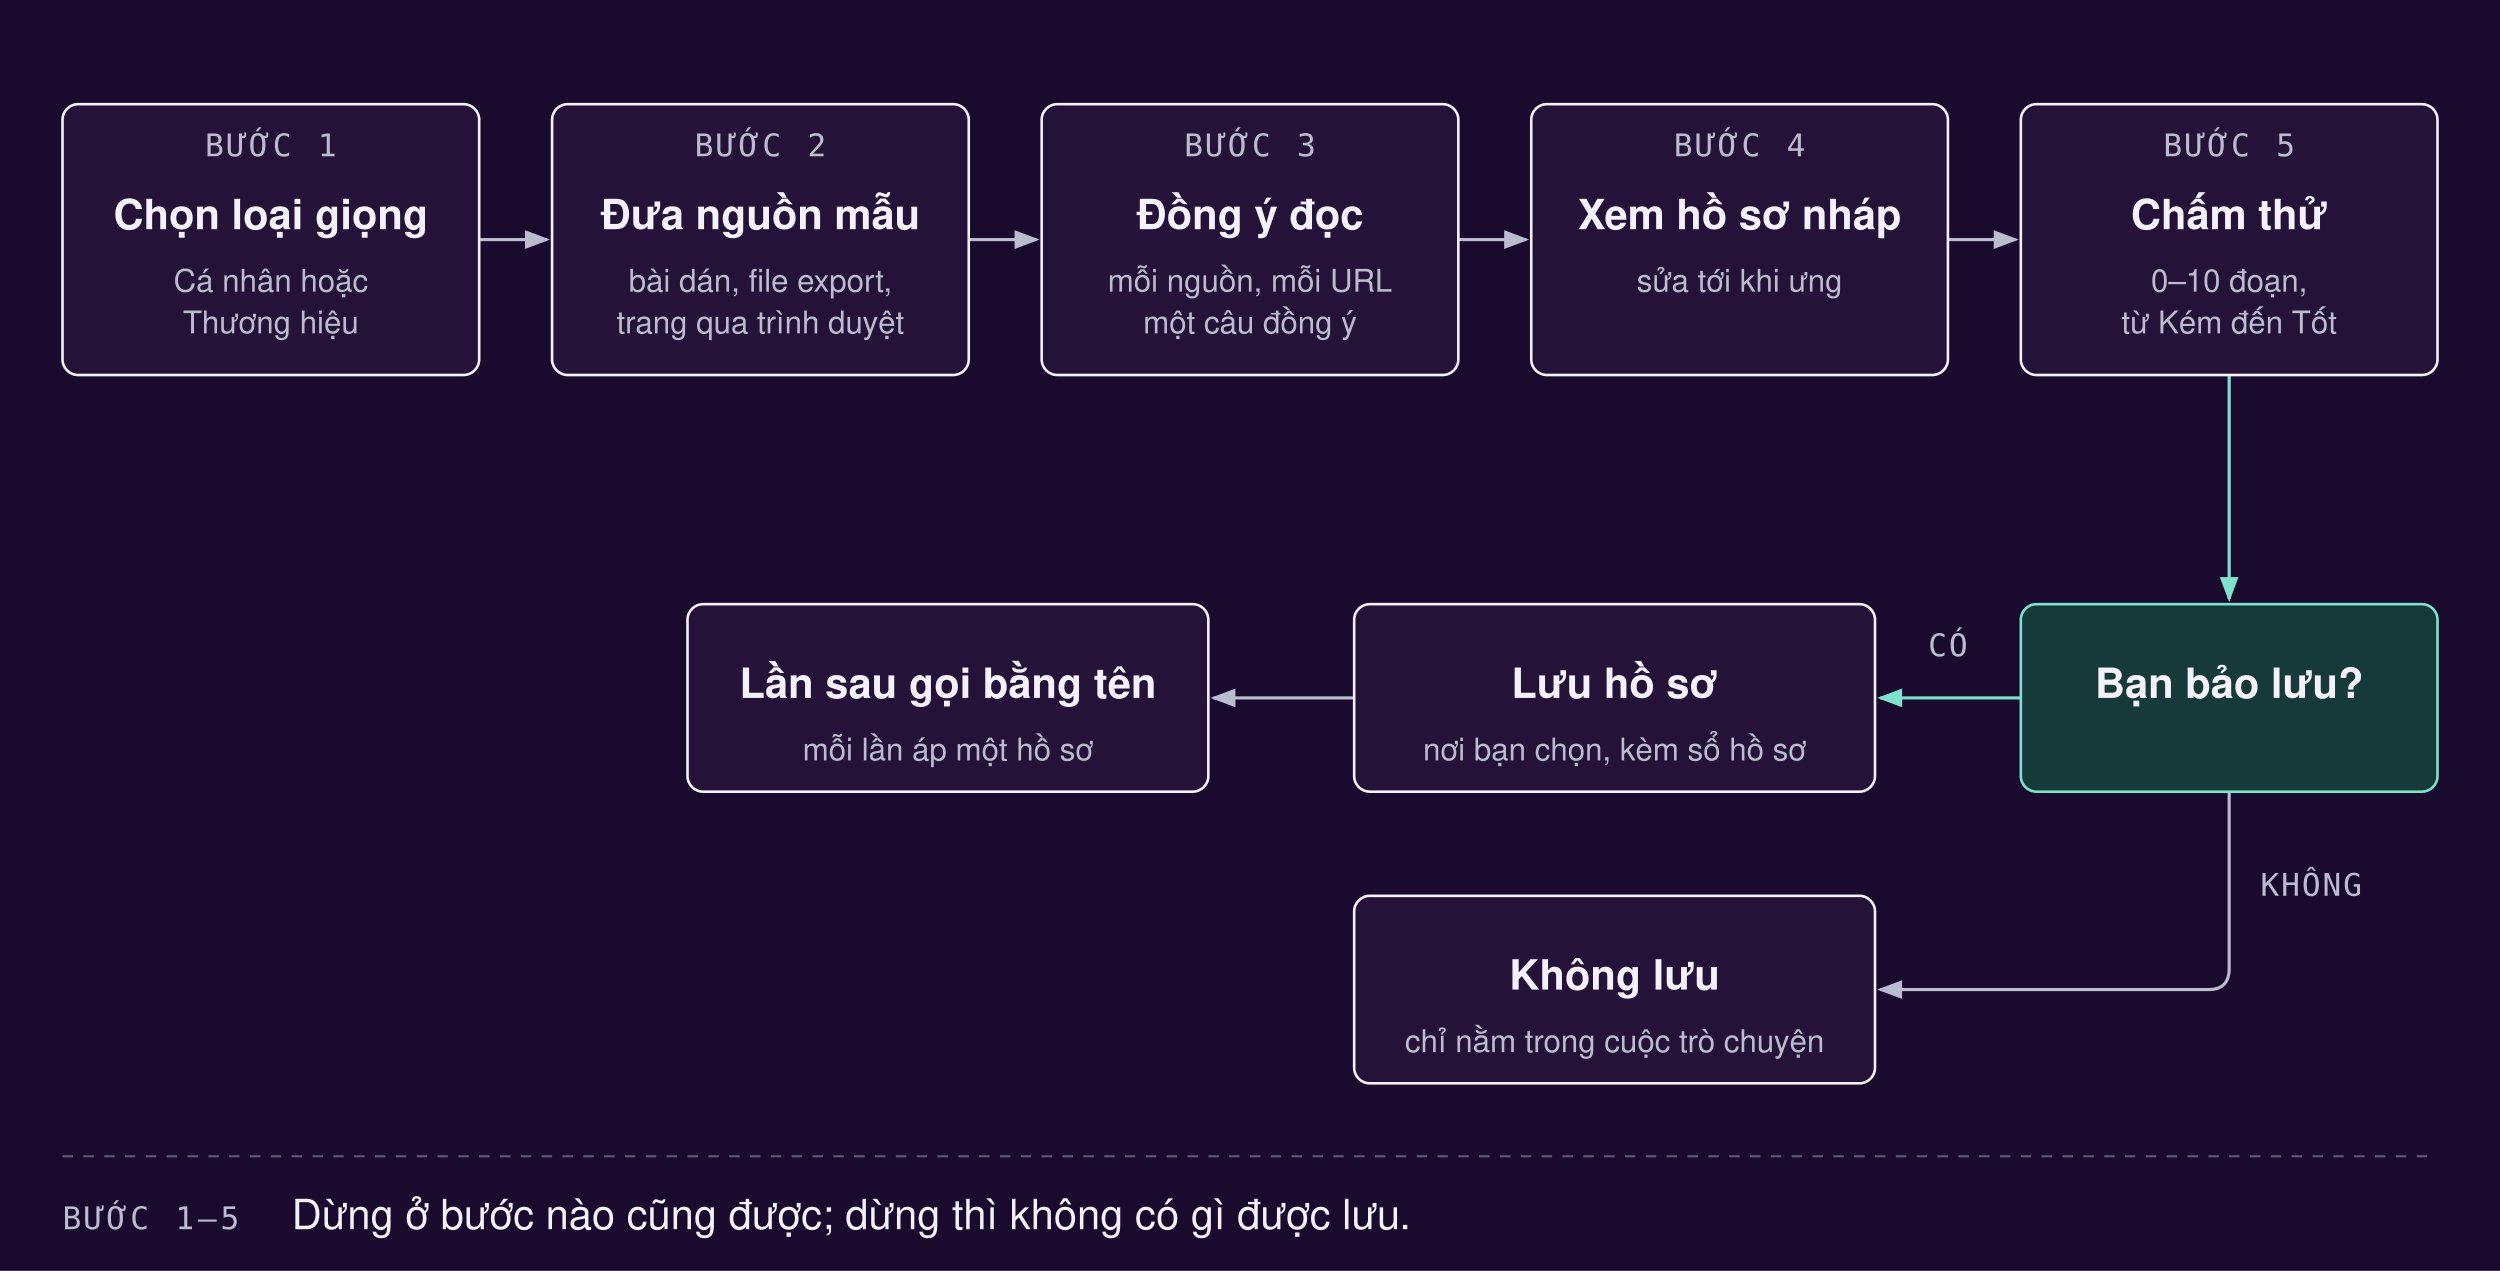
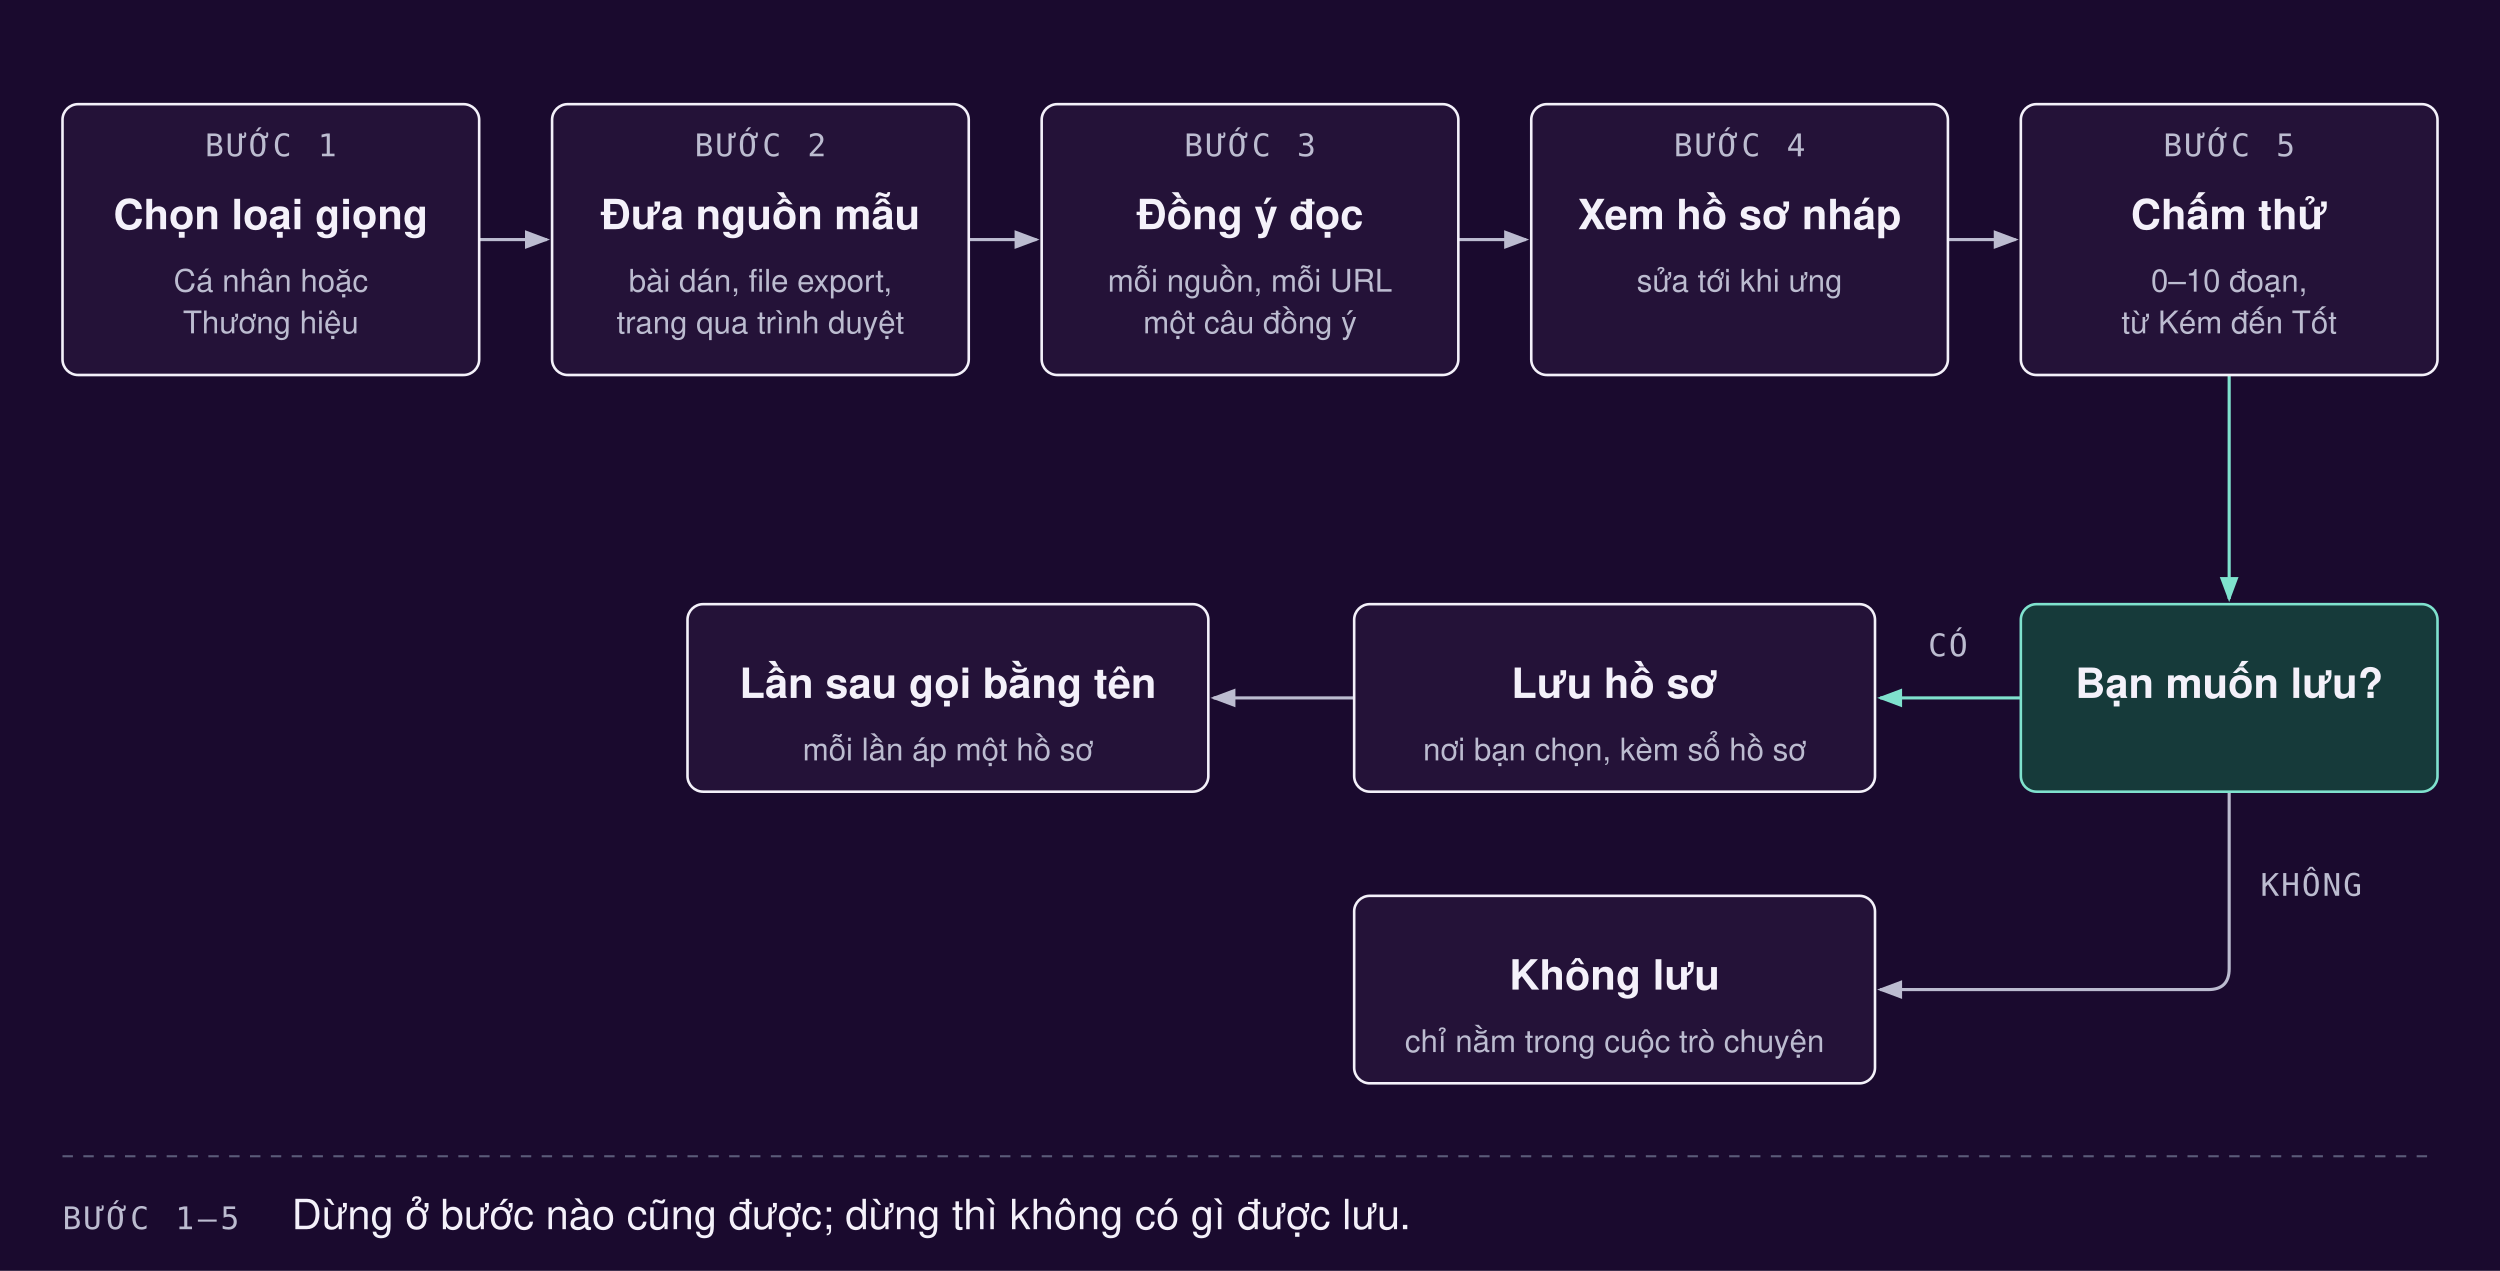
<svg xmlns="http://www.w3.org/2000/svg" viewBox="0 0 960 488" width="960" height="488" role="img" aria-labelledby="voice-setup-dark-title voice-setup-dark-desc">
  <defs>
    <marker id="voice-setup-dark-a" markerWidth="8" markerHeight="6" refX="7" refY="3" orient="auto">
      <polygon points="0 0, 8 3, 0 6" fill="#BCBCD0" />
    </marker>
    <marker id="voice-setup-dark-b" markerWidth="8" markerHeight="6" refX="7" refY="3" orient="auto">
      <polygon points="0 0, 8 3, 0 6" fill="#7FE2CE" />
    </marker>
  </defs>
  <rect width="100%" height="100%" fill="#1A0A2E" />
  <path d="M 184 92 L 210 92" fill="none" stroke="#BCBCD0" stroke-width="1.2" marker-end="url(#voice-setup-dark-a)" />
  <path d="M 372 92 L 398 92" fill="none" stroke="#BCBCD0" stroke-width="1.2" marker-end="url(#voice-setup-dark-a)" />
  <path d="M 560 92 L 586 92" fill="none" stroke="#BCBCD0" stroke-width="1.2" marker-end="url(#voice-setup-dark-a)" />
  <path d="M 748 92 L 774 92" fill="none" stroke="#BCBCD0" stroke-width="1.2" marker-end="url(#voice-setup-dark-a)" />
  <path d="M 856 144 L 856 230" fill="none" stroke="#7FE2CE" stroke-width="1.2" marker-end="url(#voice-setup-dark-b)" />
  <path d="M 776 268 L 722 268" fill="none" stroke="#7FE2CE" stroke-width="1.2" marker-end="url(#voice-setup-dark-b)" />
  <rect x="732.0" y="240" width="32" height="16" rx="2" fill="#1A0A2E" />
  <text x="748" y="252" fill="#BCBCD0" font-size="12" font-family="ui-monospace, SFMono-Regular, Menlo, Consolas, monospace" text-anchor="middle" letter-spacing="0.06em">CÓ</text>
  <path d="M 520 268 L 466 268" fill="none" stroke="#BCBCD0" stroke-width="1.2" marker-end="url(#voice-setup-dark-a)" />
  <path d="M 856 304 L 856 372 Q 856 380 848 380 L 722 380" fill="none" stroke="#BCBCD0" stroke-width="1.2" marker-end="url(#voice-setup-dark-a)" />
  <rect x="864" y="332" width="56" height="16" rx="2" fill="#1A0A2E" />
  <text x="868" y="344" fill="#BCBCD0" font-size="12" font-family="ui-monospace, SFMono-Regular, Menlo, Consolas, monospace" text-anchor="start" letter-spacing="0.06em">KHÔNG</text>
  <rect x="24" y="40" width="160" height="104" rx="6" fill="#1A0A2E" />
  <rect x="24" y="40" width="160" height="104" rx="6" fill="#241238" stroke="#F4F1FA" stroke-width="1" />
  <text x="104.0" y="60" fill="#BCBCD0" font-size="12" font-family="ui-monospace, SFMono-Regular, Menlo, Consolas, monospace" text-anchor="middle" letter-spacing="0.12em">BƯỚC 1</text>
  <text x="104.0" y="88" fill="#F4F1FA" font-size="16" font-weight="600" font-family="'Space Grotesk', -apple-system, 'Segoe UI', Helvetica, Arial, sans-serif" text-anchor="middle">Chọn loại giọng</text>
  <text x="104.0" y="112" fill="#BCBCD0" font-size="12" font-family="'Space Grotesk', -apple-system, 'Segoe UI', Helvetica, Arial, sans-serif" text-anchor="middle">Cá nhân hoặc</text>
  <text x="104.0" y="128" fill="#BCBCD0" font-size="12" font-family="'Space Grotesk', -apple-system, 'Segoe UI', Helvetica, Arial, sans-serif" text-anchor="middle">Thương hiệu</text>
  <rect x="212" y="40" width="160" height="104" rx="6" fill="#1A0A2E" />
  <rect x="212" y="40" width="160" height="104" rx="6" fill="#241238" stroke="#F4F1FA" stroke-width="1" />
  <text x="292.0" y="60" fill="#BCBCD0" font-size="12" font-family="ui-monospace, SFMono-Regular, Menlo, Consolas, monospace" text-anchor="middle" letter-spacing="0.12em">BƯỚC 2</text>
  <text x="292.0" y="88" fill="#F4F1FA" font-size="16" font-weight="600" font-family="'Space Grotesk', -apple-system, 'Segoe UI', Helvetica, Arial, sans-serif" text-anchor="middle">Đưa nguồn mẫu</text>
  <text x="292.0" y="112" fill="#BCBCD0" font-size="12" font-family="'Space Grotesk', -apple-system, 'Segoe UI', Helvetica, Arial, sans-serif" text-anchor="middle">bài dán, file export,</text>
  <text x="292.0" y="128" fill="#BCBCD0" font-size="12" font-family="'Space Grotesk', -apple-system, 'Segoe UI', Helvetica, Arial, sans-serif" text-anchor="middle">trang qua trình duyệt</text>
  <rect x="400" y="40" width="160" height="104" rx="6" fill="#1A0A2E" />
  <rect x="400" y="40" width="160" height="104" rx="6" fill="#241238" stroke="#F4F1FA" stroke-width="1" />
  <text x="480.0" y="60" fill="#BCBCD0" font-size="12" font-family="ui-monospace, SFMono-Regular, Menlo, Consolas, monospace" text-anchor="middle" letter-spacing="0.12em">BƯỚC 3</text>
  <text x="480.0" y="88" fill="#F4F1FA" font-size="16" font-weight="600" font-family="'Space Grotesk', -apple-system, 'Segoe UI', Helvetica, Arial, sans-serif" text-anchor="middle">Đồng ý đọc</text>
  <text x="480.0" y="112" fill="#BCBCD0" font-size="12" font-family="'Space Grotesk', -apple-system, 'Segoe UI', Helvetica, Arial, sans-serif" text-anchor="middle">mỗi nguồn, mỗi URL</text>
  <text x="480.0" y="128" fill="#BCBCD0" font-size="12" font-family="'Space Grotesk', -apple-system, 'Segoe UI', Helvetica, Arial, sans-serif" text-anchor="middle">một câu đồng ý</text>
  <rect x="588" y="40" width="160" height="104" rx="6" fill="#1A0A2E" />
  <rect x="588" y="40" width="160" height="104" rx="6" fill="#241238" stroke="#F4F1FA" stroke-width="1" />
  <text x="668.0" y="60" fill="#BCBCD0" font-size="12" font-family="ui-monospace, SFMono-Regular, Menlo, Consolas, monospace" text-anchor="middle" letter-spacing="0.12em">BƯỚC 4</text>
  <text x="668.0" y="88" fill="#F4F1FA" font-size="16" font-weight="600" font-family="'Space Grotesk', -apple-system, 'Segoe UI', Helvetica, Arial, sans-serif" text-anchor="middle">Xem hồ sơ nháp</text>
  <text x="668.0" y="112" fill="#BCBCD0" font-size="12" font-family="'Space Grotesk', -apple-system, 'Segoe UI', Helvetica, Arial, sans-serif" text-anchor="middle">sửa tới khi ưng</text>
  <rect x="776" y="40" width="160" height="104" rx="6" fill="#1A0A2E" />
  <rect x="776" y="40" width="160" height="104" rx="6" fill="#241238" stroke="#F4F1FA" stroke-width="1" />
  <text x="856.0" y="60" fill="#BCBCD0" font-size="12" font-family="ui-monospace, SFMono-Regular, Menlo, Consolas, monospace" text-anchor="middle" letter-spacing="0.12em">BƯỚC 5</text>
  <text x="856.0" y="88" fill="#F4F1FA" font-size="16" font-weight="600" font-family="'Space Grotesk', -apple-system, 'Segoe UI', Helvetica, Arial, sans-serif" text-anchor="middle">Chấm thử</text>
  <text x="856.0" y="112" fill="#BCBCD0" font-size="12" font-family="'Space Grotesk', -apple-system, 'Segoe UI', Helvetica, Arial, sans-serif" text-anchor="middle">0–10 đoạn,</text>
  <text x="856.0" y="128" fill="#BCBCD0" font-size="12" font-family="'Space Grotesk', -apple-system, 'Segoe UI', Helvetica, Arial, sans-serif" text-anchor="middle">từ Kém đến Tốt</text>
  <rect x="776" y="232" width="160" height="72" rx="6" fill="#1A0A2E" />
  <rect x="776" y="232" width="160" height="72" rx="6" fill="#163A3A" stroke="#7FE2CE" stroke-width="1" />
-   <text x="856.0" y="268" fill="#F4F1FA" font-size="16" font-weight="600" font-family="'Space Grotesk', -apple-system, 'Segoe UI', Helvetica, Arial, sans-serif" text-anchor="middle">Bạn bảo lưu?</text>
+   <text x="856.0" y="268" fill="#F4F1FA" font-size="16" font-weight="600" font-family="'Space Grotesk', -apple-system, 'Segoe UI', Helvetica, Arial, sans-serif" text-anchor="middle">Bạn muốn lưu?</text>
  <rect x="520" y="232" width="200" height="72" rx="6" fill="#1A0A2E" />
  <rect x="520" y="232" width="200" height="72" rx="6" fill="#241238" stroke="#F4F1FA" stroke-width="1" />
  <text x="620.0" y="268" fill="#F4F1FA" font-size="16" font-weight="600" font-family="'Space Grotesk', -apple-system, 'Segoe UI', Helvetica, Arial, sans-serif" text-anchor="middle">Lưu hồ sơ</text>
  <text x="620.0" y="292" fill="#BCBCD0" font-size="12" font-family="'Space Grotesk', -apple-system, 'Segoe UI', Helvetica, Arial, sans-serif" text-anchor="middle">nơi bạn chọn, kèm sổ hồ sơ</text>
  <rect x="264" y="232" width="200" height="72" rx="6" fill="#1A0A2E" />
  <rect x="264" y="232" width="200" height="72" rx="6" fill="#241238" stroke="#F4F1FA" stroke-width="1" />
  <text x="364.0" y="268" fill="#F4F1FA" font-size="16" font-weight="600" font-family="'Space Grotesk', -apple-system, 'Segoe UI', Helvetica, Arial, sans-serif" text-anchor="middle">Lần sau gọi bằng tên</text>
  <text x="364.0" y="292" fill="#BCBCD0" font-size="12" font-family="'Space Grotesk', -apple-system, 'Segoe UI', Helvetica, Arial, sans-serif" text-anchor="middle">mỗi lần áp một hồ sơ</text>
  <rect x="520" y="344" width="200" height="72" rx="6" fill="#1A0A2E" />
  <rect x="520" y="344" width="200" height="72" rx="6" fill="#241238" stroke="#F4F1FA" stroke-width="1" />
  <text x="620.0" y="380" fill="#F4F1FA" font-size="16" font-weight="600" font-family="'Space Grotesk', -apple-system, 'Segoe UI', Helvetica, Arial, sans-serif" text-anchor="middle">Không lưu</text>
  <text x="620.0" y="404" fill="#BCBCD0" font-size="12" font-family="'Space Grotesk', -apple-system, 'Segoe UI', Helvetica, Arial, sans-serif" text-anchor="middle">chỉ nằm trong cuộc trò chuyện</text>
  <line x1="24" y1="444" x2="936" y2="444" stroke="#5B5B79" stroke-width="0.8" stroke-dasharray="4,4" />
  <text x="24" y="472" fill="#BCBCD0" font-size="12" font-family="ui-monospace, SFMono-Regular, Menlo, Consolas, monospace" letter-spacing="0.12em">BƯỚC 1–5</text>
  <text x="112" y="472" fill="#F4F1FA" font-size="16" font-family="'Space Grotesk', -apple-system, 'Segoe UI', Helvetica, Arial, sans-serif">Dừng ở bước nào cũng được; dừng thì không có gì được lưu.</text>
</svg>
